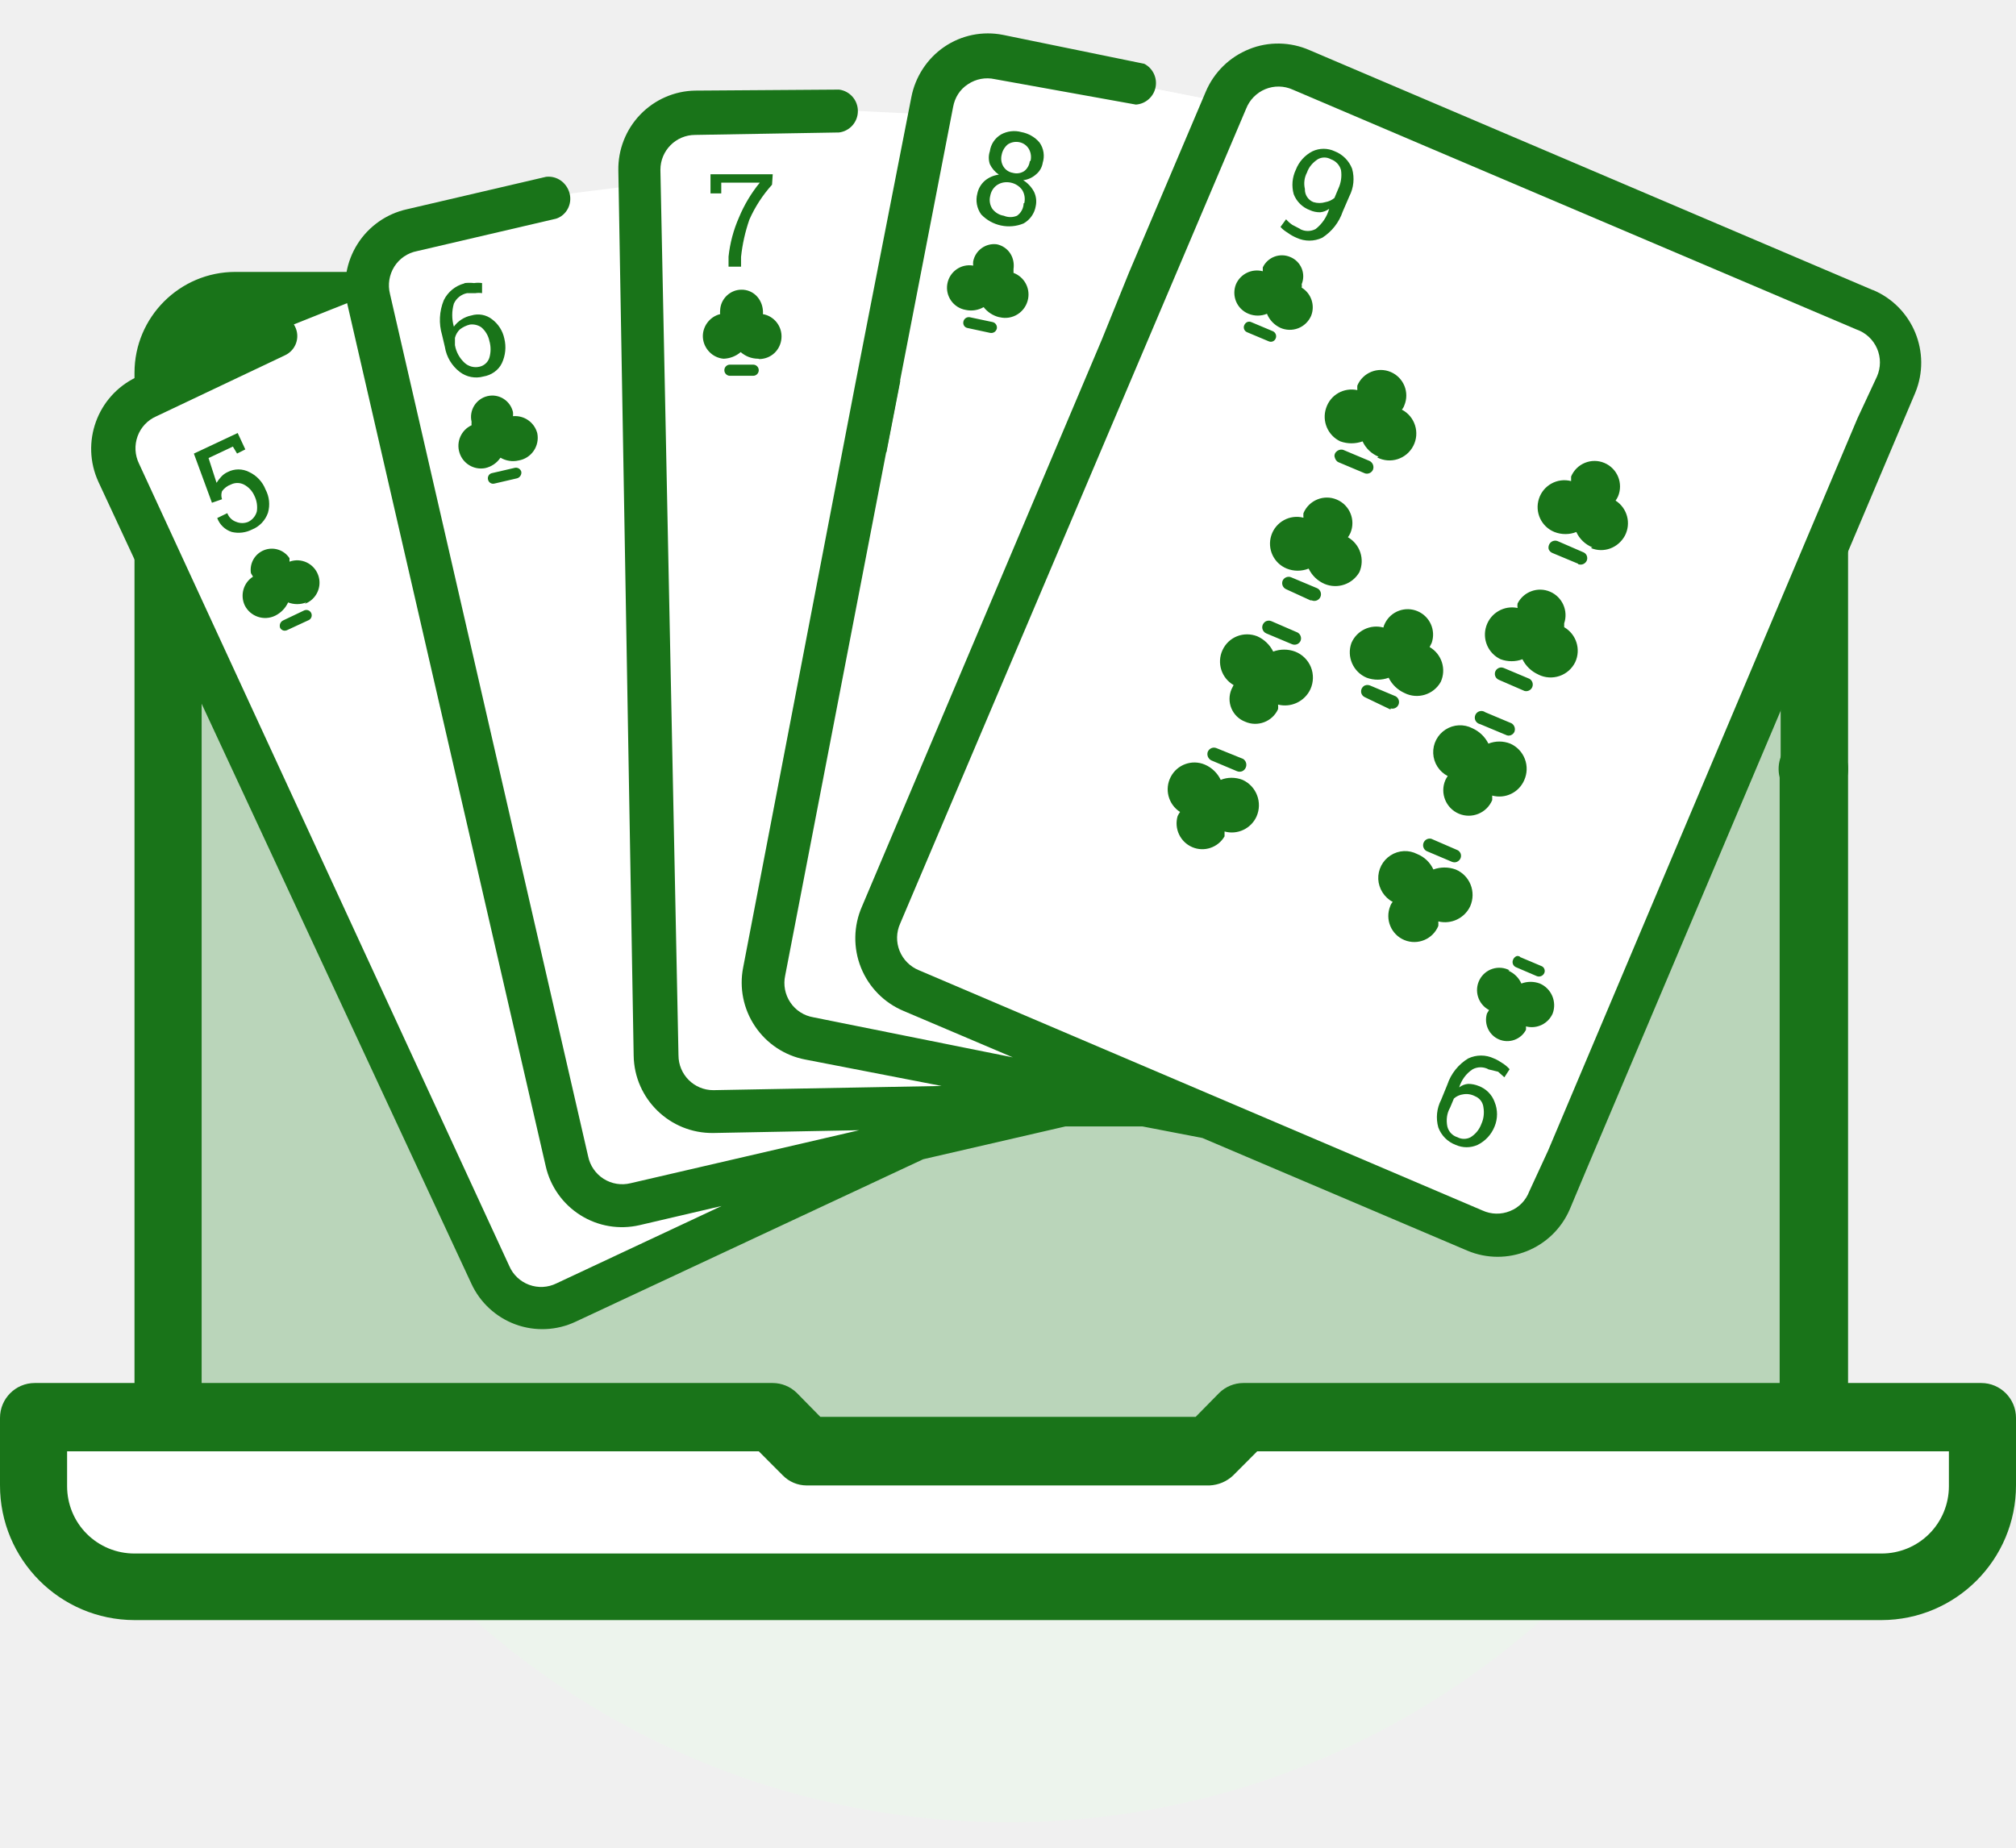
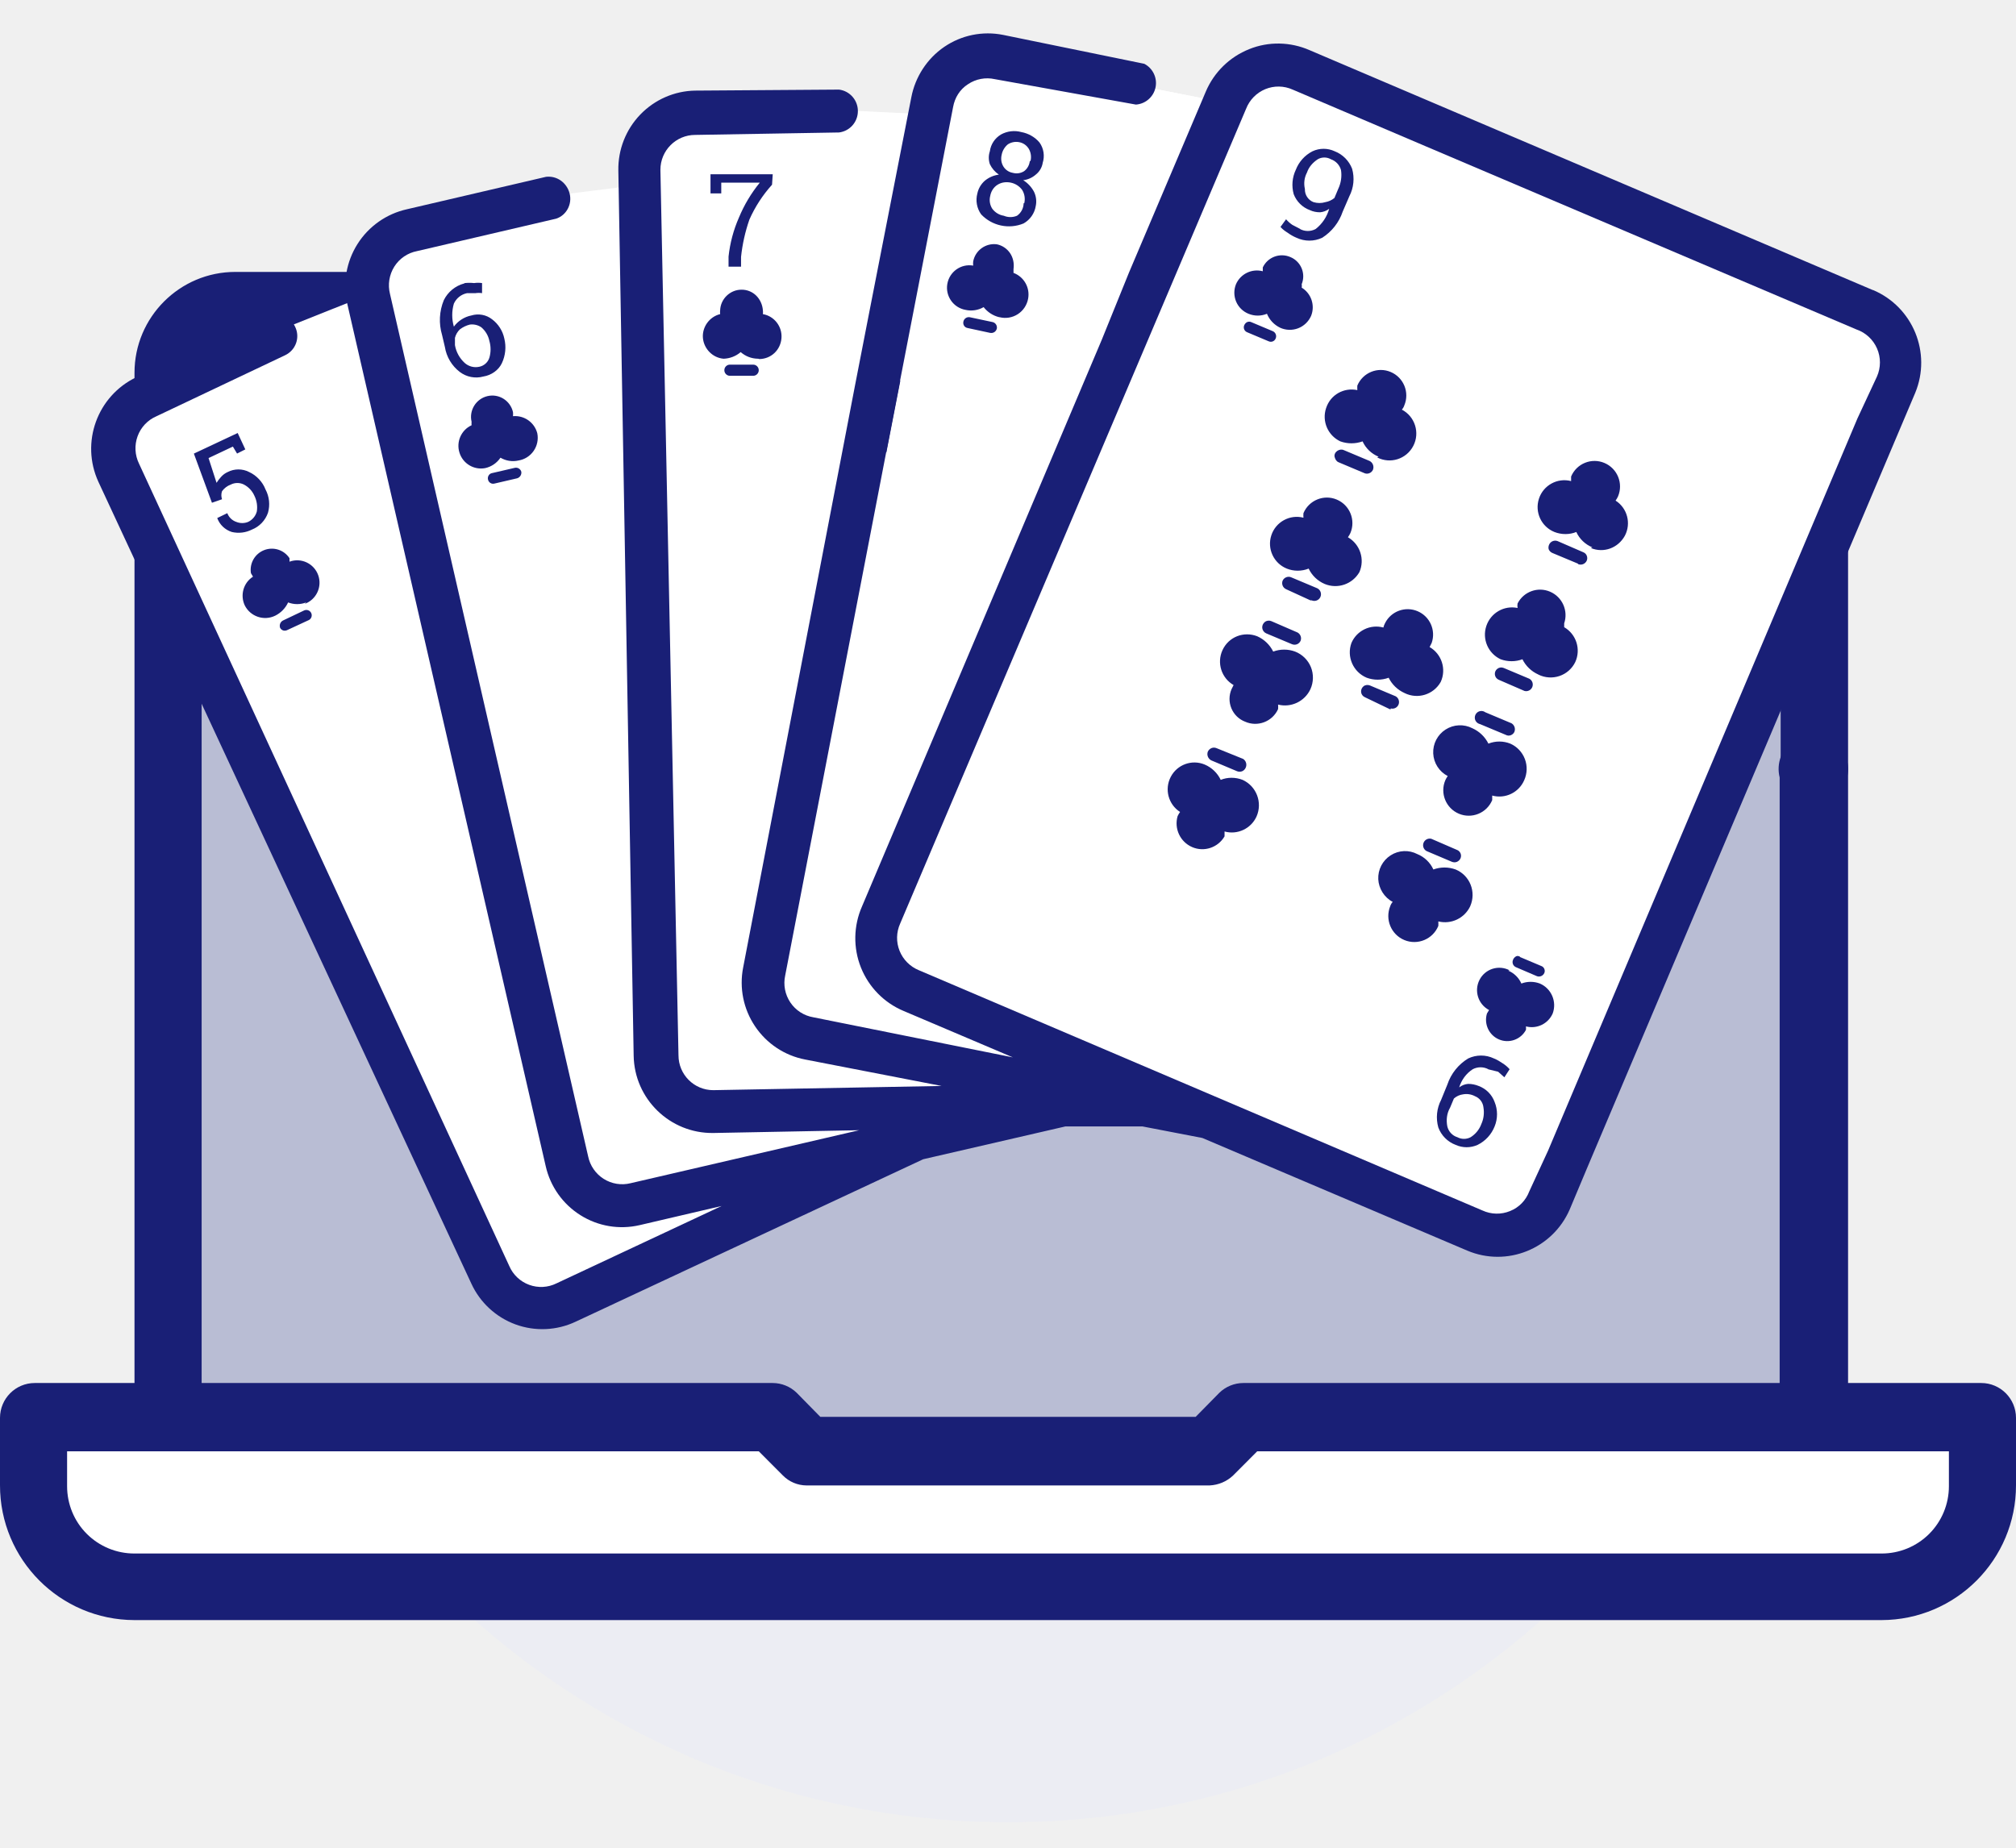
<svg xmlns="http://www.w3.org/2000/svg" width="60" height="55">
-   <ellipse cx="30" cy="30.167" fill="#edf4ed" rx="24" ry="24.075" />
-   <path fill="#bad5ba" d="M8.07 9.1H51.93c1.143 0 2.07.93 2.07 2.076V43.2H6V11.176C6 10.03 6.926 9.1 8.07 9.1z" />
+   <ellipse cx="30" cy="30.167" fill="#ecedf3" rx="24" ry="24.075" />
+   <path fill="#b9bdd4" d="M8.07 9.1H51.93c1.143 0 2.07.93 2.07 2.076V43.2H6V11.176C6 10.03 6.926 9.1 8.07 9.1z" />
  <path fill="#fff" d="M58.966 42.205H37.003l-1.034 1.037H24l-1.034-1.037H1.034v2.003c.006 1.66 1.346 3.003 3 3.01h51.963c1.644-.017 2.97-1.36 2.97-3v-2.002z" />
-   <g fill="#197419">
+   <g fill="#191f76">
    <path d="M55.997 48.224H4.003A4.01 4.01 0 0 1 0 44.208v-2.003c0-.573.463-1.038 1.034-1.038h21.963a1.03 1.03 0 0 1 .713.29l.704.717h11.172l.704-.716a1.03 1.03 0 0 1 .713-.291h21.963c.57 0 1.034.465 1.034 1.038v2.003a4.01 4.01 0 0 1-4.003 4.016zm-54-5.023v1.038c0 .533.21 1.044.588 1.42a2 2 0 0 0 1.418.583h51.994a2 2 0 0 0 1.418-.583c.377-.376.588-.887.588-1.42V43.2H37.417l-.714.716c-.19.183-.44.287-.703.3H24c-.263-.003-.514-.107-.703-.3l-.714-.716H1.997z" />
    <path d="M54 43.2c-.571 0-1.034-.464-1.034-1.037V23.142c-.105-.42.06-.86.414-1.106.354-.246.824-.246 1.178 0s.52.686.414 1.106v19.063c-.02.533-.44.964-.972.996z" />
    <path d="M43.83 8.094h8.172c1.632-.017 2.972 1.3 3 2.927V41.23c-.115.462-.53.786-1.003.786s-.888-.324-1.003-.786V11.02c-.033-.55-.487-.977-1.035-.976H43.8c-.537 0-.973-.436-.973-.975s.436-.976.973-.976h.04zm-28.665 0H7.003c-1.656 0-3 1.348-3 3v31.132c.123.452.532.765 1 .765s.876-.313.998-.765V11.104c0-.573.463-1.038 1.034-1.038h8.163c.42.115.867-.047 1.118-.405s.25-.835 0-1.193-.698-.52-1.118-.405l-.03.03z" />
  </g>
  <g fill="#fff">
    <path d="M36.528 3.072l-6.445-1.277-1.686.208-.725 1.41-5.97-.26-1.955.508L18.94 5.5l-3.475.643-4.2 1.266-.26 1.37-2.7 1.183-3.393 1.494L3.56 12.63l-.207.85 1.272 3.103 3.724 8.032 6.445 13.522 1.014.81 2.162-.726 7.5-3.362 4.055-1.298 3.817-.404L35.98 33z" />
    <path d="M10.76 8.852l-2.13.85L4.5 11.85l-.952 1.038v1.286l8.048 17.154 3.704 7.15.848.446 3.796-1.567c.207 0 3.414-1.95 3.414-1.95l-1.914-.633-3.206.633-1.273-.633L10.76 8.852z" />
    <path d="M18.56 5.562l-2.245.28-4.893 1.516-.228 1.7 5.12 21.19 1.272 5.137H19.5l7.045-1.92-.64-.643h-5.12L19.5 32.18z" />
    <path d="M27.166 3.383L25.47 3.3l-5.317-.03-1.283 1.287.64 17.984v9.63l.642.644H29.1l-.63-1.287-4.49-.644-1.273-.643z" />
    <path d="M36.124 2.99l-2.762-.54-4.883-.457-1.282 1.93-4.48 26.327 2.555 1.287 7.045.643-5.762-3.206-.64-.644z" />
  </g>
-   <g fill="#197419">
+   <g fill="#191f76">
    <path d="M26.38 13.47l-.9-1.962.414-2.127.9 1.96z" />
    <path d="M55.738 8.634L38.98 1.495c-.575-.253-1.226-.265-1.8-.033a2.35 2.35 0 0 0-1.294 1.267L33.6 8.115l-.807 1.993-7.138 16.873a2.35 2.35 0 0 0-.032 1.819c.234.585.693 1.052 1.274 1.294l3.248 1.38-5.938-1.193a1.03 1.03 0 0 1-.685-.442 1.04 1.04 0 0 1-.153-.803l3-15.545 1.997-10.305c.05-.278.2-.524.444-.68a1.03 1.03 0 0 1 .797-.15l4.2.757c.287-.02.526-.23.584-.512s-.08-.57-.335-.702l-4.2-.86c-.61-.122-1.24.006-1.753.356s-.866.9-.98 1.5L25.862 9.34l-.414 2.127-3.33 17.33a2.33 2.33 0 0 0 .354 1.753c.345.514.88.87 1.487.987l4.065.788-6.796.125c-.572 0-1.035-.465-1.035-1.038l-.538-26.358c0-.573.463-1.038 1.035-1.038l4.282-.073a.64.64 0 0 0 .56-.638c0-.324-.24-.597-.56-.638l-4.282.03c-.618.01-1.205.268-1.634.713a2.34 2.34 0 0 0-.653 1.664l.456 26.348a2.34 2.34 0 0 0 2.369 2.303l4.344-.083-6.806 1.578c-.274.068-.563.02-.8-.13a1.04 1.04 0 0 1-.462-.67L11.607 8.75c-.07-.277-.024-.57.128-.813a1.03 1.03 0 0 1 .679-.463l4.138-.965c.307-.1.484-.434.4-.753s-.376-.53-.7-.493l-4.138.965a2.34 2.34 0 0 0-1.474 1.035 2.35 2.35 0 0 0-.305 1.778l5.907 25.673a2.33 2.33 0 0 0 1.034 1.458c.524.33 1.157.436 1.76.296l2.44-.57-4.914 2.303a1.03 1.03 0 0 1-.814.043c-.266-.098-.48-.3-.592-.562L4.138 13.802c-.125-.255-.14-.55-.043-.817s.3-.482.56-.594l3.828-1.816c.32-.15.457-.53.3-.85-.072-.154-.202-.273-.36-.33a.63.63 0 0 0-.487.029l-3.88 1.805a2.36 2.36 0 0 0-1.127 3.114l11.1 23.867a2.33 2.33 0 0 0 1.317 1.214c.583.212 1.226.182 1.786-.082l10.345-4.836 4.23-.976h2.297l1.78.343-.85-.364.85.364 7.882 3.352c1.18.5 2.54-.047 3.052-1.225l.527-1.256L57 11.695a2.35 2.35 0 0 0-1.252-3.061z" />
  </g>
  <path fill="#fff" d="M46.076 34.245l-.56 1.214c-.102.268-.3.48-.575.59a1.03 1.03 0 0 1-.821-.018l-16.77-7.15c-.262-.106-.47-.314-.576-.576s-.1-.557.017-.815L37.086 3.238a1.04 1.04 0 0 1 .571-.584 1.03 1.03 0 0 1 .815.013l3.942 1.68 12.838 5.46c.274.094.496.3.612.566a1.04 1.04 0 0 1-.002.835l-.58 1.245-9.206 21.792z" />
-   <path fill="#197419" d="M22.976 5.5a3.9 3.9 0 0 0-.673 1.037 4.98 4.98 0 0 0-.248 1.11v.29h-.372v-.3a3.91 3.91 0 0 1 .31-1.163c.155-.374.364-.724.62-1.037h-1.147v.32h-.32v-.57h1.852l-.02.3zm-.58 5.686h-.673c-.09 0-.165-.074-.165-.166s.074-.166.165-.166h.693c.092 0 .166.075.166.166s-.074.166-.166.166h-.02zm.165-.508c-.2-.003-.373-.073-.517-.197-.142.122-.32.19-.507.197-.33-.026-.59-.3-.617-.62s.192-.63.513-.708c-.005-.038-.005-.077 0-.115.012-.34.3-.612.632-.612.164-.003.323.06.44.175s.187.272.2.437c.005.038.005.077 0 .115.34.06.58.37.553.716s-.3.615-.657.622l-.03-.01zM7.055 13.5l-.124-.207-.724.342.238.737a1.15 1.15 0 0 1 .134-.176c.055-.062.122-.112.197-.145.2-.104.44-.104.64 0 .218.1.4.293.486.518a.93.93 0 0 1 .073.696c-.08.227-.253.41-.476.498a.88.88 0 0 1-.6.072.68.68 0 0 1-.434-.415l.3-.145c.046.123.144.218.268.26.113.046.24.046.352 0a.48.48 0 0 0 .259-.312c.024-.16-.001-.322-.073-.467a.69.69 0 0 0-.31-.332c-.123-.063-.27-.063-.393 0-.104.038-.194.107-.26.197-.027.077-.027.162 0 .24l-.3.104-.538-1.463 1.304-.613.227.488-.248.125zm2.13 4.96l-.63.292c-.038.02-.082.027-.123.015s-.075-.04-.095-.078c-.03-.083.004-.176.083-.218l.63-.3a.16.16 0 0 1 .213.078.16.16 0 0 1-.078.212v-.01zm-.072-.528c-.173.067-.365.067-.538 0a.83.83 0 0 1-.383.394.68.68 0 0 1-.91-.311c-.14-.306-.035-.67.248-.85l-.062-.104a.63.63 0 0 1 1.148-.446v.104c.346-.127.728.052.854.4a.67.67 0 0 1-.399.855l.042-.04zm4.717-9.506a1.31 1.31 0 0 1 .28 0c.078-.012.158-.012.237 0v.3c-.065-.01-.13-.01-.196 0h-.25a.55.55 0 0 0-.393.312c-.065.223-.065.46 0 .685.06-.082.133-.152.218-.208.093-.062.2-.105.3-.124.213-.066.445-.024.62.114.186.14.315.343.363.57a1.1 1.1 0 0 1-.073.737c-.1.21-.314.357-.548.395-.243.067-.503.017-.703-.135a1.17 1.17 0 0 1-.445-.747l-.083-.353c-.102-.342-.084-.708.052-1.038a.95.95 0 0 1 .61-.498zm.155 1.235c-.11.027-.21.076-.3.145-.07.067-.12.154-.145.25v.217a.93.93 0 0 0 .29.53.49.49 0 0 0 .435.114c.14-.028.257-.132.3-.27.047-.163.047-.336 0-.498-.032-.158-.116-.3-.238-.405-.1-.07-.222-.098-.342-.083zm1.407 4.576l-.672.156c-.043.012-.09.006-.127-.018s-.063-.062-.07-.107c-.01-.04 0-.084.023-.12s.06-.06.1-.066l.673-.156c.085-.02.17.03.196.114.014.088-.04.172-.124.197zm.04-.53c-.183.042-.375.012-.537-.083-.107.158-.27.27-.456.31a.67.67 0 0 1-.764-.459c-.103-.325.052-.675.36-.817a.6.6 0 0 1 0-.104c-.08-.34.132-.682.472-.763s.68.132.76.473c.005.04.005.083 0 .124.333-.03.64.184.724.51.036.182-.003.37-.108.523a.68.68 0 0 1-.45.286zm15.6-8.852a.56.56 0 0 1-.206.343c-.105.092-.235.15-.373.166.135.084.245.202.32.342a.66.66 0 0 1 .053.426.73.73 0 0 1-.362.519 1.14 1.14 0 0 1-1.263-.27.74.74 0 0 1-.113-.623c.03-.144.107-.275.217-.374.12-.102.268-.166.424-.186a.78.78 0 0 1-.269-.312.6.6 0 0 1 0-.384c.028-.208.15-.39.33-.498a.81.81 0 0 1 .61-.072c.2.036.402.146.538.31.127.178.16.405.093.612zm-.548 1.194a.52.52 0 0 0-.062-.395c-.082-.113-.204-.19-.34-.218s-.276-.01-.393.063-.194.196-.218.332c-.034.13-.012.27.062.384.083.11.205.186.342.207.126.053.267.053.393 0a.46.46 0 0 0 .197-.373h.02zm.186-1.256a.49.49 0 0 0-.051-.363c-.062-.102-.163-.174-.28-.197a.46.46 0 0 0-.341.062c-.097.078-.163.19-.186.31-.03.12-.013.247.052.353a.41.41 0 0 0 .279.187c.116.032.24.013.34-.052.094-.073.154-.182.166-.3h.02zm-1.2 5.116l-.672-.145c-.044-.007-.083-.033-.106-.07s-.03-.085-.018-.127c.02-.084.1-.138.186-.125l.683.145c.088.02.143.11.124.197-.025.086-.1.14-.197.125zm.27-.467c-.184-.044-.348-.15-.465-.3a.75.75 0 0 1-.538.082.67.67 0 0 1-.543-.773c.063-.364.408-.608.77-.545-.005-.04-.005-.083 0-.124.063-.33.372-.553.704-.51.162.033.305.13.396.267s.124.308.1.47v.114c.312.116.496.44.435.768-.035.19-.145.355-.306.46a.69.69 0 0 1-.543.091zm8.866 9.38l-.766-.332c-.064-.028-.14-.02-.195.023s-.086.112-.078.182a.2.2 0 0 0 .118.158l.766.322a.2.2 0 0 0 .15.002c.05-.02.088-.058.108-.106.037-.097-.01-.206-.103-.25zM39 20.516c-.17.363-.574.555-.962.457a.76.76 0 0 1 0 .135c-.17.374-.61.54-.983.373-.183-.07-.33-.214-.406-.396a.73.73 0 0 1 .003-.569l.062-.124a.81.81 0 0 1-.331-1.038c.183-.4.634-.57 1.034-.415a.97.97 0 0 1 .476.456.94.94 0 0 1 .652 0c.213.083.383.25.47.462a.84.84 0 0 1-.015.659zm-1.997 2.076l-.796-.322c-.048-.02-.102-.022-.15-.002s-.088.057-.11.106c-.037.1.008.212.104.26l.765.322c.048.02.103.02.15.002a.2.2 0 0 0 .108-.106c.043-.093.012-.203-.073-.26zm.394 1.712c-.165.364-.57.553-.952.446v.145c-.195.336-.61.474-.964.32a.77.77 0 0 1-.433-.922c.02-.043.045-.085.073-.124a.8.8 0 0 1-.278-1.043c.19-.368.63-.528 1.012-.368a.93.93 0 0 1 .476.456c.2-.083.442-.083.652 0a.83.83 0 0 1 .414 1.09zM39 17.87l-.724-.332c-.095-.043-.14-.152-.104-.25.02-.048.06-.086.108-.105s.103-.02.15.002l.766.322c.1.043.146.16.103.26s-.16.147-.26.104H39zm.424-.488a.93.93 0 0 1-.476-.457.88.88 0 0 1-.651 0 .8.8 0 0 1-.46-.99c.13-.4.55-.63.956-.525a.76.76 0 0 1 0-.135c.163-.386.608-.568.993-.404a.76.76 0 0 1 .404.996c-.02.044-.045.085-.073.125a.82.82 0 0 1 .342 1.037c-.208.362-.65.513-1.035.353zm1.18-3.3l-.765-.322c-.065-.027-.1-.088-.118-.158s.02-.14.078-.18.13-.052.195-.024l.766.322c.096.047.14.16.103.26-.02.048-.06.086-.108.105a.19.19 0 0 1-.15-.002zm.425-.488a.89.89 0 0 1-.476-.456c-.214.077-.448.077-.662 0a.81.81 0 0 1-.424-.99c.13-.4.53-.62.93-.536-.003-.045-.003-.1 0-.135.163-.387.608-.568.994-.404a.76.76 0 0 1 .403.996.35.35 0 0 1-.072.124c.39.204.544.687.34 1.08s-.684.546-1.076.342l.042-.02zm.352 7.524l-.756-.363c-.063-.026-.107-.084-.116-.15s.02-.135.072-.177.126-.05.19-.025l.765.322c.087.048.124.153.088.245s-.137.143-.232.118l-.01.03zm.423-.488a.97.97 0 0 1-.475-.456.95.95 0 0 1-.652 0 .82.82 0 0 1-.455-1.038c.16-.368.565-.562.95-.457.01-.047.03-.092.052-.135.18-.353.603-.506.968-.35s.547.566.418.942l-.062.124a.81.81 0 0 1 .331 1.038c-.213.38-.686.526-1.076.332zm3.166.893l-.766-.322c-.065-.047-.152-.05-.22-.007a.2.2 0 0 0-.088.202c.014.08.075.14.153.158l.766.32c.046.025.1.03.15.01s.088-.055.108-.103c.038-.1-.007-.213-.103-.26zm.393 1.702c-.16.368-.565.562-.952.456v.135c-.162.387-.607.568-.993.405a.76.76 0 0 1-.403-.996c.02-.044.044-.086.072-.125a.8.8 0 0 1-.063-1.385.8.8 0 0 1 .798-.037.98.98 0 0 1 .476.457.88.88 0 0 1 .651 0c.2.088.356.253.434.458s.07.432-.02.632zM43.366 25.3l-.766-.332c-.096-.025-.195.026-.232.118s0 .197.087.246l.755.32c.048.02.103.022.15.002s.087-.057.108-.106a.19.19 0 0 0 .001-.146c-.02-.047-.057-.084-.104-.103zm.393 1.67a.83.83 0 0 1-.952.457c.003.045.003.1 0 .135-.163.395-.615.583-1.01.42s-.582-.616-.42-1.012c.016-.046.04-.088.073-.124-.253-.132-.417-.4-.43-.675a.8.8 0 0 1 .367-.71.79.79 0 0 1 .797-.037c.21.085.382.25.476.457.214-.078.448-.078.662 0 .204.084.364.247.446.452s.078.435-.01.637zm1.613-6.403l-.765-.332a.19.19 0 0 1-.116-.15c-.01-.068.018-.136.072-.177a.19.19 0 0 1 .189-.026l.765.322c.087.048.124.154.087.246s-.136.142-.232.117zm.414-.488a.97.97 0 0 1-.476-.456c-.2.078-.44.078-.65 0a.81.81 0 0 1-.424-.99c.13-.39.53-.62.93-.536-.008-.044-.008-.1 0-.134.18-.354.604-.507.968-.35a.76.76 0 0 1 .419.942v.114a.81.81 0 0 1 .33 1.038.81.81 0 0 1-.47.415.82.82 0 0 1-.626-.041zm1.18-3.3l-.766-.32c-.048-.02-.086-.06-.104-.1s-.013-.103.01-.15c.043-.094.152-.14.25-.103l.765.332c.047.018.085.055.104.102s.02.1 0 .147-.06.086-.11.106a.2.2 0 0 1-.15-.002zm.424-.487c-.21-.086-.382-.25-.476-.457-.2.083-.443.083-.652 0a.8.8 0 0 1-.46-.991c.13-.4.55-.63.957-.524v-.135c.162-.387.607-.568.993-.404a.76.76 0 0 1 .403.996.77.77 0 0 1-.072.124.8.8 0 0 1 .277 1.044c-.2.367-.63.527-1.012.368l.042-.02zm-8.7-9.475c.146.078.32.078.466 0a1.16 1.16 0 0 0 .403-.602.53.53 0 0 1-.269.104c-.106 0-.212-.02-.3-.062a.82.82 0 0 1-.487-.477c-.067-.242-.045-.5.063-.727a1.04 1.04 0 0 1 .496-.55.78.78 0 0 1 .662 0 .91.91 0 0 1 .517.519 1.12 1.12 0 0 1-.082.82l-.197.456a1.49 1.49 0 0 1-.61.779.9.9 0 0 1-.766 0 1.24 1.24 0 0 1-.258-.146c-.08-.05-.152-.1-.218-.176l.166-.228a.95.95 0 0 0 .186.166l.238.124zm.403-.8c.115.035.237.035.352 0a.58.58 0 0 0 .27-.124l.113-.27c.083-.174.112-.37.083-.56a.47.47 0 0 0-.3-.322c-.122-.07-.272-.07-.393 0-.15.1-.264.23-.32.395-.08.15-.1.323-.062.488-.007.173.097.332.258.394zM37.76 10.16l-.642-.27a.16.16 0 0 1-.09-.09c-.016-.042-.013-.09.007-.128s.047-.07.086-.086.083-.015.12.003l.642.27c.082.037.12.134.083.217-.016.04-.047.07-.086.086a.15.15 0 0 1-.121-.003zm.34-.405a.79.79 0 0 1-.393-.415.72.72 0 0 1-.548 0c-.167-.067-.3-.198-.37-.364a.68.68 0 0 1-.003-.518.68.68 0 0 1 .797-.384V7.96a.63.63 0 0 1 .817-.31.62.62 0 0 1 .341.809c.006.034.006.07 0 .103.286.174.404.53.28.84-.075.17-.214.304-.387.37s-.365.06-.534-.016zm6.197 22.072a.5.5 0 0 0-.466 0c-.2.13-.333.32-.403.54a.5.5 0 0 1 .269-.104.83.83 0 0 1 .31.062.8.8 0 0 1 .476.478.96.96 0 0 1 0 .726c-.095.24-.276.437-.507.55-.207.093-.445.093-.652 0a.88.88 0 0 1-.517-.519 1.12 1.12 0 0 1 .083-.82l.186-.456a1.44 1.44 0 0 1 .62-.778c.243-.115.524-.115.766 0 .1.04.177.09.26.145.077.048.147.107.207.176l-.156.24-.186-.166-.3-.073zm-.404.8a.55.55 0 0 0-.352-.052c-.1.013-.194.056-.27.124l-.113.27c-.1.173-.12.37-.083.56.036.153.15.276.3.322a.42.42 0 0 0 .393 0 .78.78 0 0 0 .32-.394c.07-.153.09-.323.063-.488-.014-.154-.114-.287-.26-.342zm1.345-4.14l.64.27a.15.15 0 0 1 .085.086c.016.04.015.083-.002.122-.038.082-.132.123-.217.093l-.63-.27c-.083-.038-.12-.135-.083-.218.013-.04.044-.074.084-.1s.085-.013.123.007zm-.352.404c.175.074.316.21.393.385.177-.067.372-.067.55 0 .344.148.512.54.382.892a.68.68 0 0 1-.796.384.45.45 0 0 1 0 .104.63.63 0 0 1-.8.285c-.3-.126-.456-.46-.36-.773l.062-.103a.67.67 0 0 1-.284-.898.66.66 0 0 1 .895-.285l-.042.01z" />
+   <path fill="#191f76" d="M22.976 5.5a3.9 3.9 0 0 0-.673 1.037 4.98 4.98 0 0 0-.248 1.11v.29h-.372v-.3a3.91 3.91 0 0 1 .31-1.163c.155-.374.364-.724.62-1.037h-1.147v.32h-.32v-.57h1.852l-.02.3zm-.58 5.686h-.673c-.09 0-.165-.074-.165-.166s.074-.166.165-.166h.693c.092 0 .166.075.166.166s-.074.166-.166.166h-.02zm.165-.508c-.2-.003-.373-.073-.517-.197-.142.122-.32.19-.507.197-.33-.026-.59-.3-.617-.62s.192-.63.513-.708c-.005-.038-.005-.077 0-.115.012-.34.3-.612.632-.612.164-.003.323.06.44.175s.187.272.2.437c.005.038.005.077 0 .115.34.06.58.37.553.716s-.3.615-.657.622l-.03-.01zM7.055 13.5l-.124-.207-.724.342.238.737a1.15 1.15 0 0 1 .134-.176c.055-.062.122-.112.197-.145.2-.104.44-.104.64 0 .218.1.4.293.486.518a.93.93 0 0 1 .073.696c-.08.227-.253.41-.476.498a.88.88 0 0 1-.6.072.68.68 0 0 1-.434-.415l.3-.145c.046.123.144.218.268.26.113.046.24.046.352 0a.48.48 0 0 0 .259-.312c.024-.16-.001-.322-.073-.467a.69.69 0 0 0-.31-.332c-.123-.063-.27-.063-.393 0-.104.038-.194.107-.26.197-.027.077-.027.162 0 .24l-.3.104-.538-1.463 1.304-.613.227.488-.248.125zm2.13 4.96l-.63.292c-.038.02-.082.027-.123.015s-.075-.04-.095-.078c-.03-.083.004-.176.083-.218l.63-.3a.16.16 0 0 1 .213.078.16.16 0 0 1-.078.212v-.01zm-.072-.528c-.173.067-.365.067-.538 0a.83.83 0 0 1-.383.394.68.68 0 0 1-.91-.311c-.14-.306-.035-.67.248-.85l-.062-.104a.63.63 0 0 1 1.148-.446v.104c.346-.127.728.052.854.4a.67.67 0 0 1-.399.855l.042-.04zm4.717-9.506a1.31 1.31 0 0 1 .28 0c.078-.012.158-.012.237 0v.3c-.065-.01-.13-.01-.196 0h-.25a.55.55 0 0 0-.393.312c-.065.223-.065.46 0 .685.06-.082.133-.152.218-.208.093-.062.2-.105.3-.124.213-.066.445-.024.62.114.186.14.315.343.363.57a1.1 1.1 0 0 1-.073.737c-.1.21-.314.357-.548.395-.243.067-.503.017-.703-.135a1.17 1.17 0 0 1-.445-.747l-.083-.353c-.102-.342-.084-.708.052-1.038a.95.95 0 0 1 .61-.498zm.155 1.235c-.11.027-.21.076-.3.145-.07.067-.12.154-.145.25v.217a.93.93 0 0 0 .29.53.49.49 0 0 0 .435.114c.14-.028.257-.132.3-.27.047-.163.047-.336 0-.498-.032-.158-.116-.3-.238-.405-.1-.07-.222-.098-.342-.083zm1.407 4.576l-.672.156c-.043.012-.09.006-.127-.018s-.063-.062-.07-.107c-.01-.04 0-.084.023-.12s.06-.06.1-.066l.673-.156c.085-.02.17.03.196.114.014.088-.04.172-.124.197zm.04-.53c-.183.042-.375.012-.537-.083-.107.158-.27.27-.456.31a.67.67 0 0 1-.764-.459c-.103-.325.052-.675.36-.817a.6.6 0 0 1 0-.104c-.08-.34.132-.682.472-.763s.68.132.76.473c.005.04.005.083 0 .124.333-.03.64.184.724.51.036.182-.003.37-.108.523a.68.68 0 0 1-.45.286zm15.6-8.852a.56.56 0 0 1-.206.343c-.105.092-.235.15-.373.166.135.084.245.202.32.342a.66.66 0 0 1 .053.426.73.73 0 0 1-.362.519 1.14 1.14 0 0 1-1.263-.27.74.74 0 0 1-.113-.623c.03-.144.107-.275.217-.374.12-.102.268-.166.424-.186a.78.78 0 0 1-.269-.312.6.6 0 0 1 0-.384c.028-.208.15-.39.33-.498a.81.81 0 0 1 .61-.072c.2.036.402.146.538.31.127.178.16.405.093.612zm-.548 1.194a.52.52 0 0 0-.062-.395c-.082-.113-.204-.19-.34-.218s-.276-.01-.393.063-.194.196-.218.332c-.034.13-.012.27.062.384.083.11.205.186.342.207.126.053.267.053.393 0a.46.46 0 0 0 .197-.373h.02zm.186-1.256a.49.49 0 0 0-.051-.363c-.062-.102-.163-.174-.28-.197a.46.46 0 0 0-.341.062c-.097.078-.163.19-.186.31-.03.12-.013.247.052.353a.41.41 0 0 0 .279.187c.116.032.24.013.34-.052.094-.073.154-.182.166-.3h.02zm-1.2 5.116l-.672-.145c-.044-.007-.083-.033-.106-.07s-.03-.085-.018-.127c.02-.084.1-.138.186-.125l.683.145c.088.02.143.11.124.197-.025.086-.1.14-.197.125zm.27-.467c-.184-.044-.348-.15-.465-.3a.75.75 0 0 1-.538.082.67.67 0 0 1-.543-.773c.063-.364.408-.608.77-.545-.005-.04-.005-.083 0-.124.063-.33.372-.553.704-.51.162.033.305.13.396.267s.124.308.1.47v.114c.312.116.496.44.435.768-.035.19-.145.355-.306.46a.69.69 0 0 1-.543.091zm8.866 9.38l-.766-.332c-.064-.028-.14-.02-.195.023s-.086.112-.078.182a.2.2 0 0 0 .118.158l.766.322a.2.2 0 0 0 .15.002c.05-.02.088-.058.108-.106.037-.097-.01-.206-.103-.25zM39 20.516c-.17.363-.574.555-.962.457a.76.76 0 0 1 0 .135c-.17.374-.61.54-.983.373-.183-.07-.33-.214-.406-.396a.73.73 0 0 1 .003-.569l.062-.124a.81.81 0 0 1-.331-1.038c.183-.4.634-.57 1.034-.415a.97.97 0 0 1 .476.456.94.94 0 0 1 .652 0c.213.083.383.25.47.462a.84.84 0 0 1-.015.659zm-1.997 2.076l-.796-.322c-.048-.02-.102-.022-.15-.002s-.088.057-.11.106c-.037.1.008.212.104.26l.765.322c.048.02.103.02.15.002a.2.2 0 0 0 .108-.106c.043-.093.012-.203-.073-.26zm.394 1.712c-.165.364-.57.553-.952.446v.145c-.195.336-.61.474-.964.32a.77.77 0 0 1-.433-.922c.02-.043.045-.085.073-.124a.8.8 0 0 1-.278-1.043c.19-.368.63-.528 1.012-.368a.93.93 0 0 1 .476.456c.2-.083.442-.083.652 0a.83.83 0 0 1 .414 1.09zM39 17.87l-.724-.332c-.095-.043-.14-.152-.104-.25.02-.048.06-.086.108-.105s.103-.02.15.002l.766.322c.1.043.146.16.103.26s-.16.147-.26.104H39zm.424-.488a.93.93 0 0 1-.476-.457.88.88 0 0 1-.651 0 .8.8 0 0 1-.46-.99c.13-.4.55-.63.956-.525a.76.76 0 0 1 0-.135c.163-.386.608-.568.993-.404a.76.76 0 0 1 .404.996c-.02.044-.045.085-.073.125a.82.82 0 0 1 .342 1.037c-.208.362-.65.513-1.035.353zm1.18-3.3l-.765-.322c-.065-.027-.1-.088-.118-.158s.02-.14.078-.18.13-.052.195-.024l.766.322c.096.047.14.16.103.26-.02.048-.06.086-.108.105a.19.19 0 0 1-.15-.002zm.425-.488a.89.89 0 0 1-.476-.456c-.214.077-.448.077-.662 0a.81.81 0 0 1-.424-.99c.13-.4.53-.62.93-.536-.003-.045-.003-.1 0-.135.163-.387.608-.568.994-.404a.76.76 0 0 1 .403.996.35.35 0 0 1-.072.124c.39.204.544.687.34 1.08s-.684.546-1.076.342l.042-.02zm.352 7.524l-.756-.363c-.063-.026-.107-.084-.116-.15s.02-.135.072-.177.126-.05.19-.025l.765.322c.087.048.124.153.088.245s-.137.143-.232.118l-.01.03zm.423-.488a.97.97 0 0 1-.475-.456.95.95 0 0 1-.652 0 .82.82 0 0 1-.455-1.038c.16-.368.565-.562.95-.457.01-.047.03-.092.052-.135.18-.353.603-.506.968-.35s.547.566.418.942l-.062.124a.81.81 0 0 1 .331 1.038c-.213.38-.686.526-1.076.332zm3.166.893l-.766-.322c-.065-.047-.152-.05-.22-.007a.2.2 0 0 0-.088.202c.014.08.075.14.153.158l.766.32c.046.025.1.03.15.01s.088-.055.108-.103c.038-.1-.007-.213-.103-.26zm.393 1.702c-.16.368-.565.562-.952.456v.135c-.162.387-.607.568-.993.405a.76.76 0 0 1-.403-.996c.02-.044.044-.086.072-.125a.8.8 0 0 1-.063-1.385.8.8 0 0 1 .798-.037.98.98 0 0 1 .476.457.88.88 0 0 1 .651 0c.2.088.356.253.434.458s.07.432-.02.632zM43.366 25.3l-.766-.332c-.096-.025-.195.026-.232.118s0 .197.087.246l.755.32c.048.02.103.022.15.002s.087-.057.108-.106a.19.19 0 0 0 .001-.146c-.02-.047-.057-.084-.104-.103zm.393 1.67a.83.83 0 0 1-.952.457c.003.045.003.1 0 .135-.163.395-.615.583-1.01.42s-.582-.616-.42-1.012c.016-.046.04-.088.073-.124-.253-.132-.417-.4-.43-.675a.8.8 0 0 1 .367-.71.79.79 0 0 1 .797-.037c.21.085.382.25.476.457.214-.078.448-.078.662 0 .204.084.364.247.446.452s.078.435-.01.637zm1.613-6.403l-.765-.332a.19.19 0 0 1-.116-.15c-.01-.068.018-.136.072-.177a.19.19 0 0 1 .189-.026l.765.322c.087.048.124.154.087.246s-.136.142-.232.117zm.414-.488a.97.97 0 0 1-.476-.456c-.2.078-.44.078-.65 0a.81.81 0 0 1-.424-.99c.13-.39.53-.62.93-.536-.008-.044-.008-.1 0-.134.18-.354.604-.507.968-.35a.76.76 0 0 1 .419.942v.114a.81.81 0 0 1 .33 1.038.81.81 0 0 1-.47.415.82.82 0 0 1-.626-.041zm1.18-3.3l-.766-.32c-.048-.02-.086-.06-.104-.1s-.013-.103.01-.15c.043-.094.152-.14.25-.103l.765.332c.047.018.085.055.104.102s.02.1 0 .147-.06.086-.11.106a.2.2 0 0 1-.15-.002zm.424-.487c-.21-.086-.382-.25-.476-.457-.2.083-.443.083-.652 0a.8.8 0 0 1-.46-.991c.13-.4.55-.63.957-.524v-.135c.162-.387.607-.568.993-.404a.76.76 0 0 1 .403.996.77.77 0 0 1-.072.124.8.8 0 0 1 .277 1.044c-.2.367-.63.527-1.012.368l.042-.02zm-8.7-9.475c.146.078.32.078.466 0a1.16 1.16 0 0 0 .403-.602.53.53 0 0 1-.269.104c-.106 0-.212-.02-.3-.062a.82.82 0 0 1-.487-.477c-.067-.242-.045-.5.063-.727a1.04 1.04 0 0 1 .496-.55.78.78 0 0 1 .662 0 .91.91 0 0 1 .517.519 1.12 1.12 0 0 1-.082.82l-.197.456a1.49 1.49 0 0 1-.61.779.9.9 0 0 1-.766 0 1.24 1.24 0 0 1-.258-.146c-.08-.05-.152-.1-.218-.176l.166-.228a.95.95 0 0 0 .186.166l.238.124zm.403-.8c.115.035.237.035.352 0a.58.58 0 0 0 .27-.124l.113-.27c.083-.174.112-.37.083-.56a.47.47 0 0 0-.3-.322c-.122-.07-.272-.07-.393 0-.15.1-.264.23-.32.395-.08.15-.1.323-.062.488-.007.173.097.332.258.394zM37.76 10.16l-.642-.27a.16.16 0 0 1-.09-.09c-.016-.042-.013-.09.007-.128s.047-.07.086-.086.083-.015.12.003l.642.27c.082.037.12.134.083.217-.016.04-.047.07-.086.086a.15.15 0 0 1-.121-.003zm.34-.405a.79.79 0 0 1-.393-.415.72.72 0 0 1-.548 0c-.167-.067-.3-.198-.37-.364a.68.68 0 0 1-.003-.518.68.68 0 0 1 .797-.384V7.96a.63.63 0 0 1 .817-.31.62.62 0 0 1 .341.809c.006.034.006.07 0 .103.286.174.404.53.28.84-.075.17-.214.304-.387.37s-.365.06-.534-.016zm6.197 22.072a.5.5 0 0 0-.466 0c-.2.13-.333.32-.403.54a.5.5 0 0 1 .269-.104.83.83 0 0 1 .31.062.8.8 0 0 1 .476.478.96.96 0 0 1 0 .726c-.095.24-.276.437-.507.55-.207.093-.445.093-.652 0a.88.88 0 0 1-.517-.519 1.12 1.12 0 0 1 .083-.82l.186-.456a1.44 1.44 0 0 1 .62-.778c.243-.115.524-.115.766 0 .1.04.177.09.26.145.077.048.147.107.207.176l-.156.24-.186-.166-.3-.073zm-.404.8a.55.55 0 0 0-.352-.052c-.1.013-.194.056-.27.124l-.113.27c-.1.173-.12.37-.083.56.036.153.15.276.3.322a.42.42 0 0 0 .393 0 .78.78 0 0 0 .32-.394c.07-.153.09-.323.063-.488-.014-.154-.114-.287-.26-.342zm1.345-4.14l.64.27a.15.15 0 0 1 .085.086c.016.04.015.083-.002.122-.038.082-.132.123-.217.093l-.63-.27c-.083-.038-.12-.135-.083-.218.013-.04.044-.074.084-.1s.085-.013.123.007zm-.352.404c.175.074.316.21.393.385.177-.067.372-.067.55 0 .344.148.512.54.382.892a.68.68 0 0 1-.796.384.45.45 0 0 1 0 .104.63.63 0 0 1-.8.285c-.3-.126-.456-.46-.36-.773l.062-.103a.67.67 0 0 1-.284-.898.66.66 0 0 1 .895-.285l-.042.01z" />
</svg>
